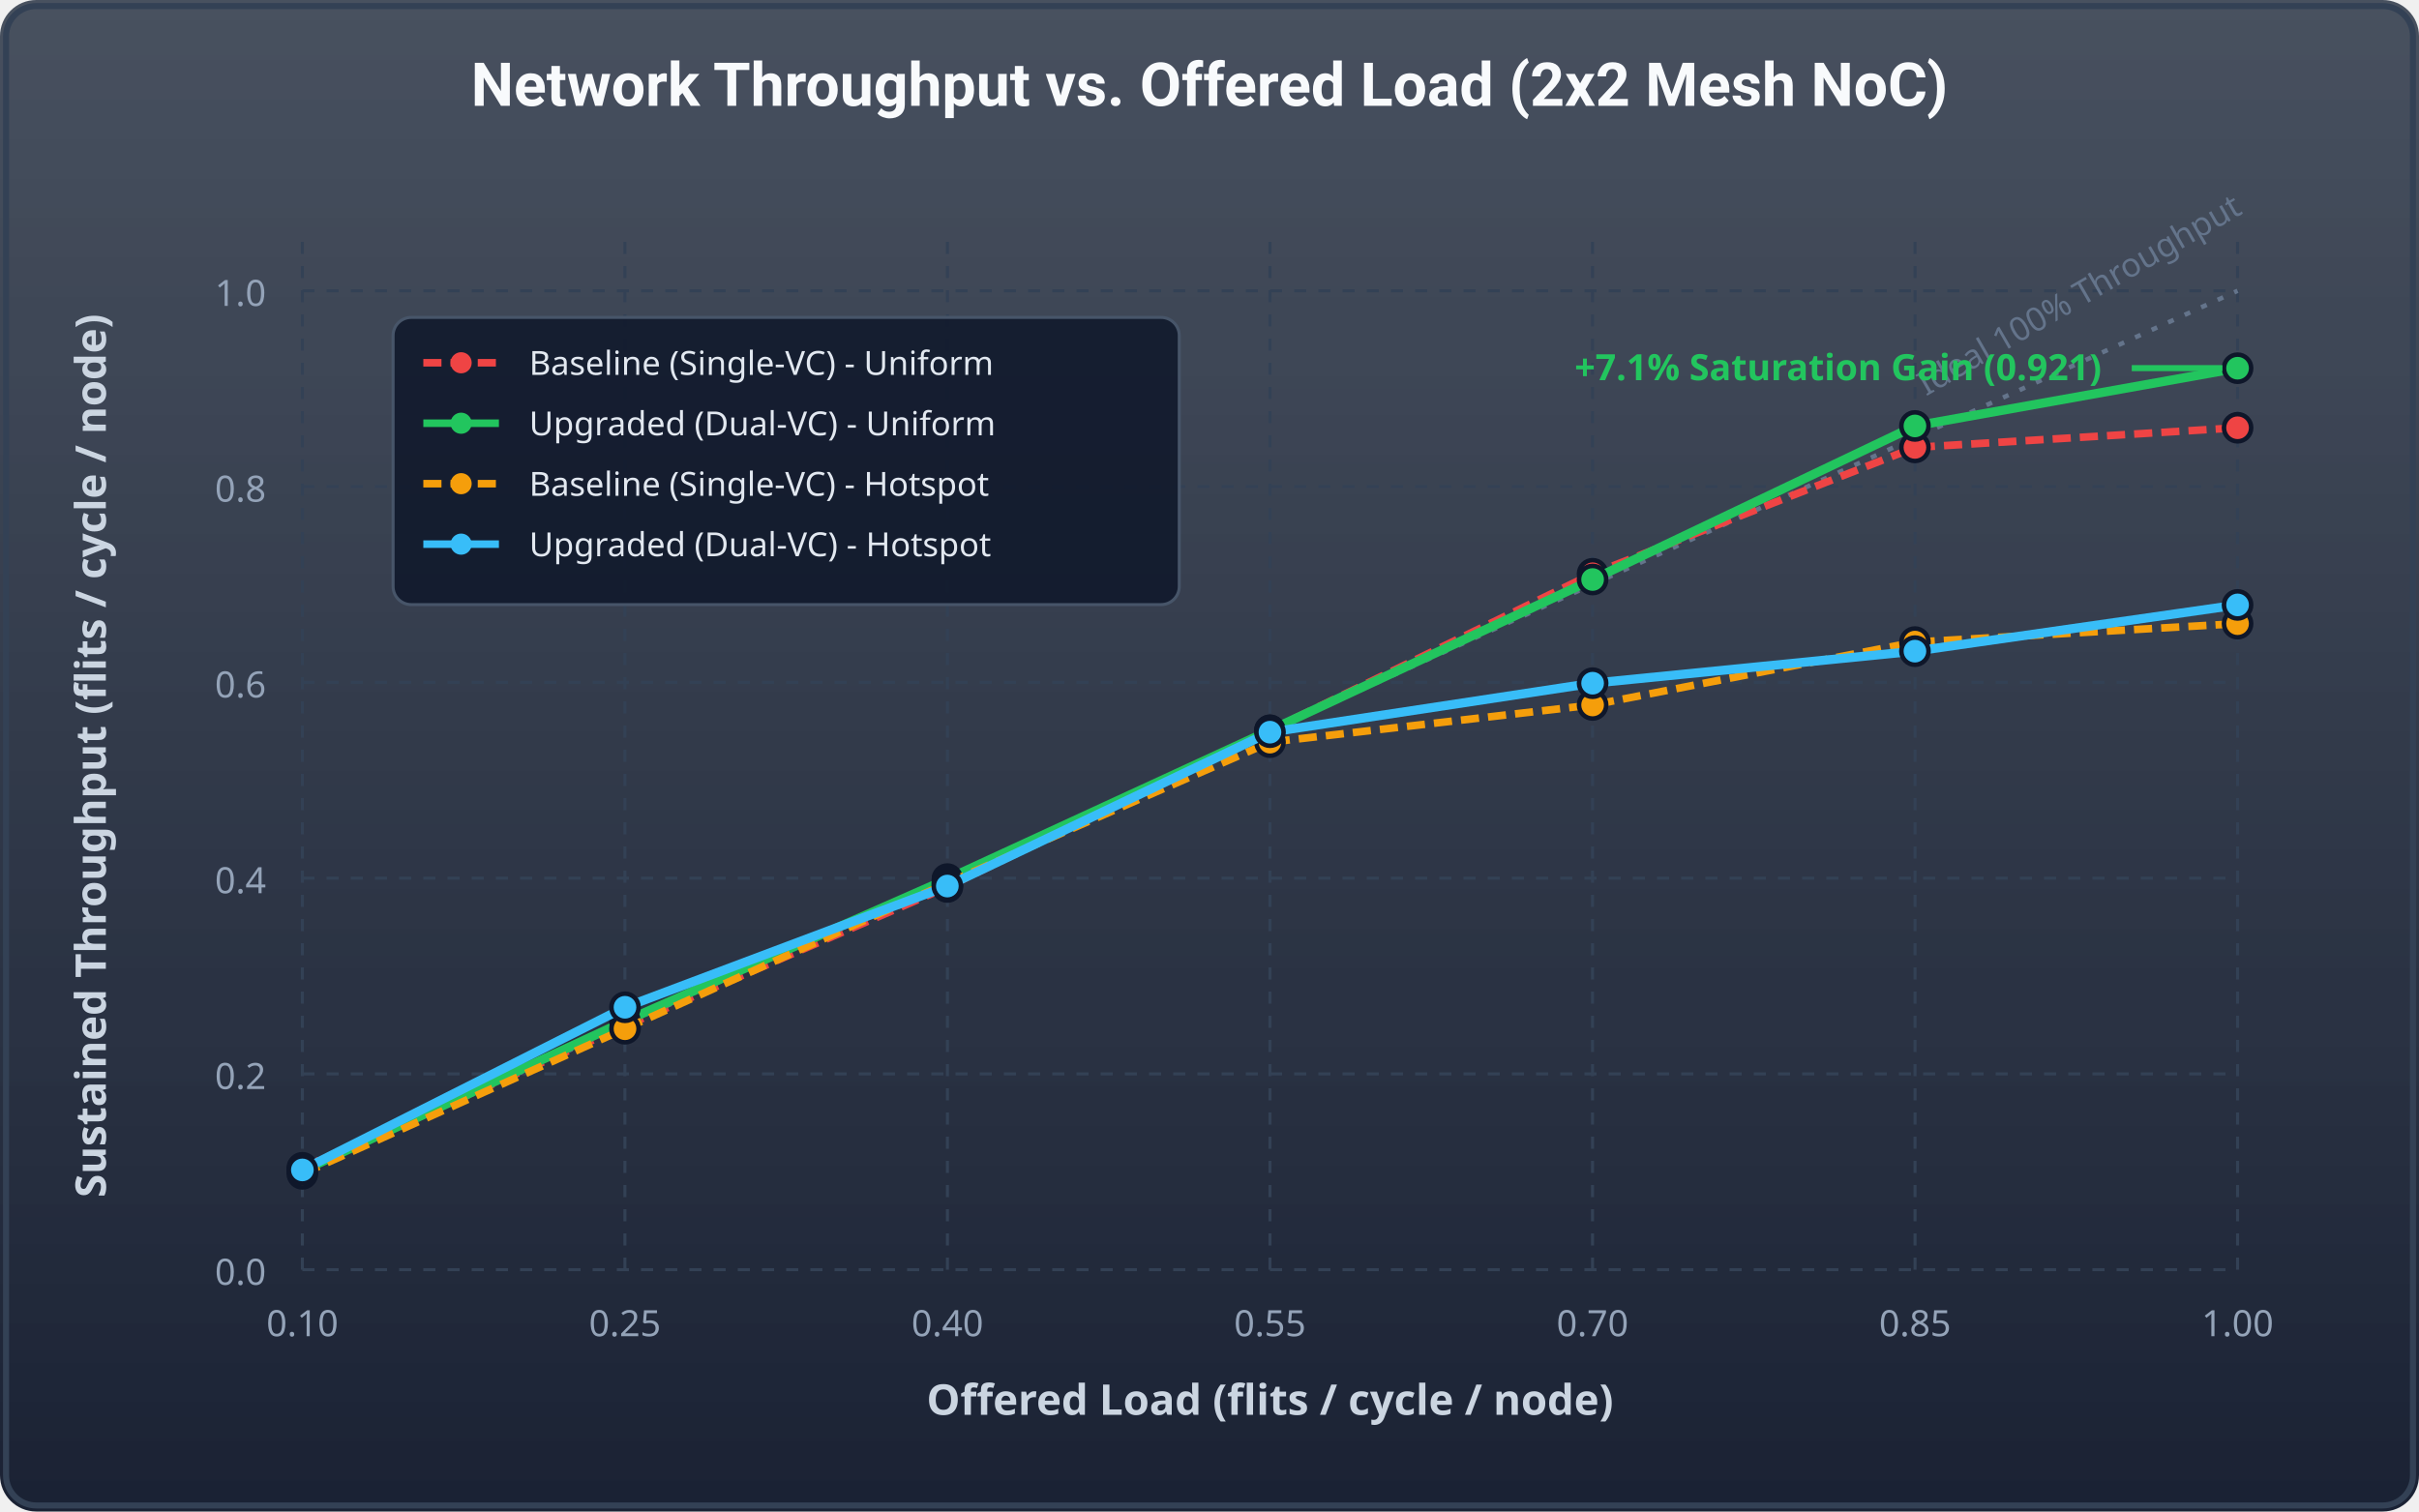
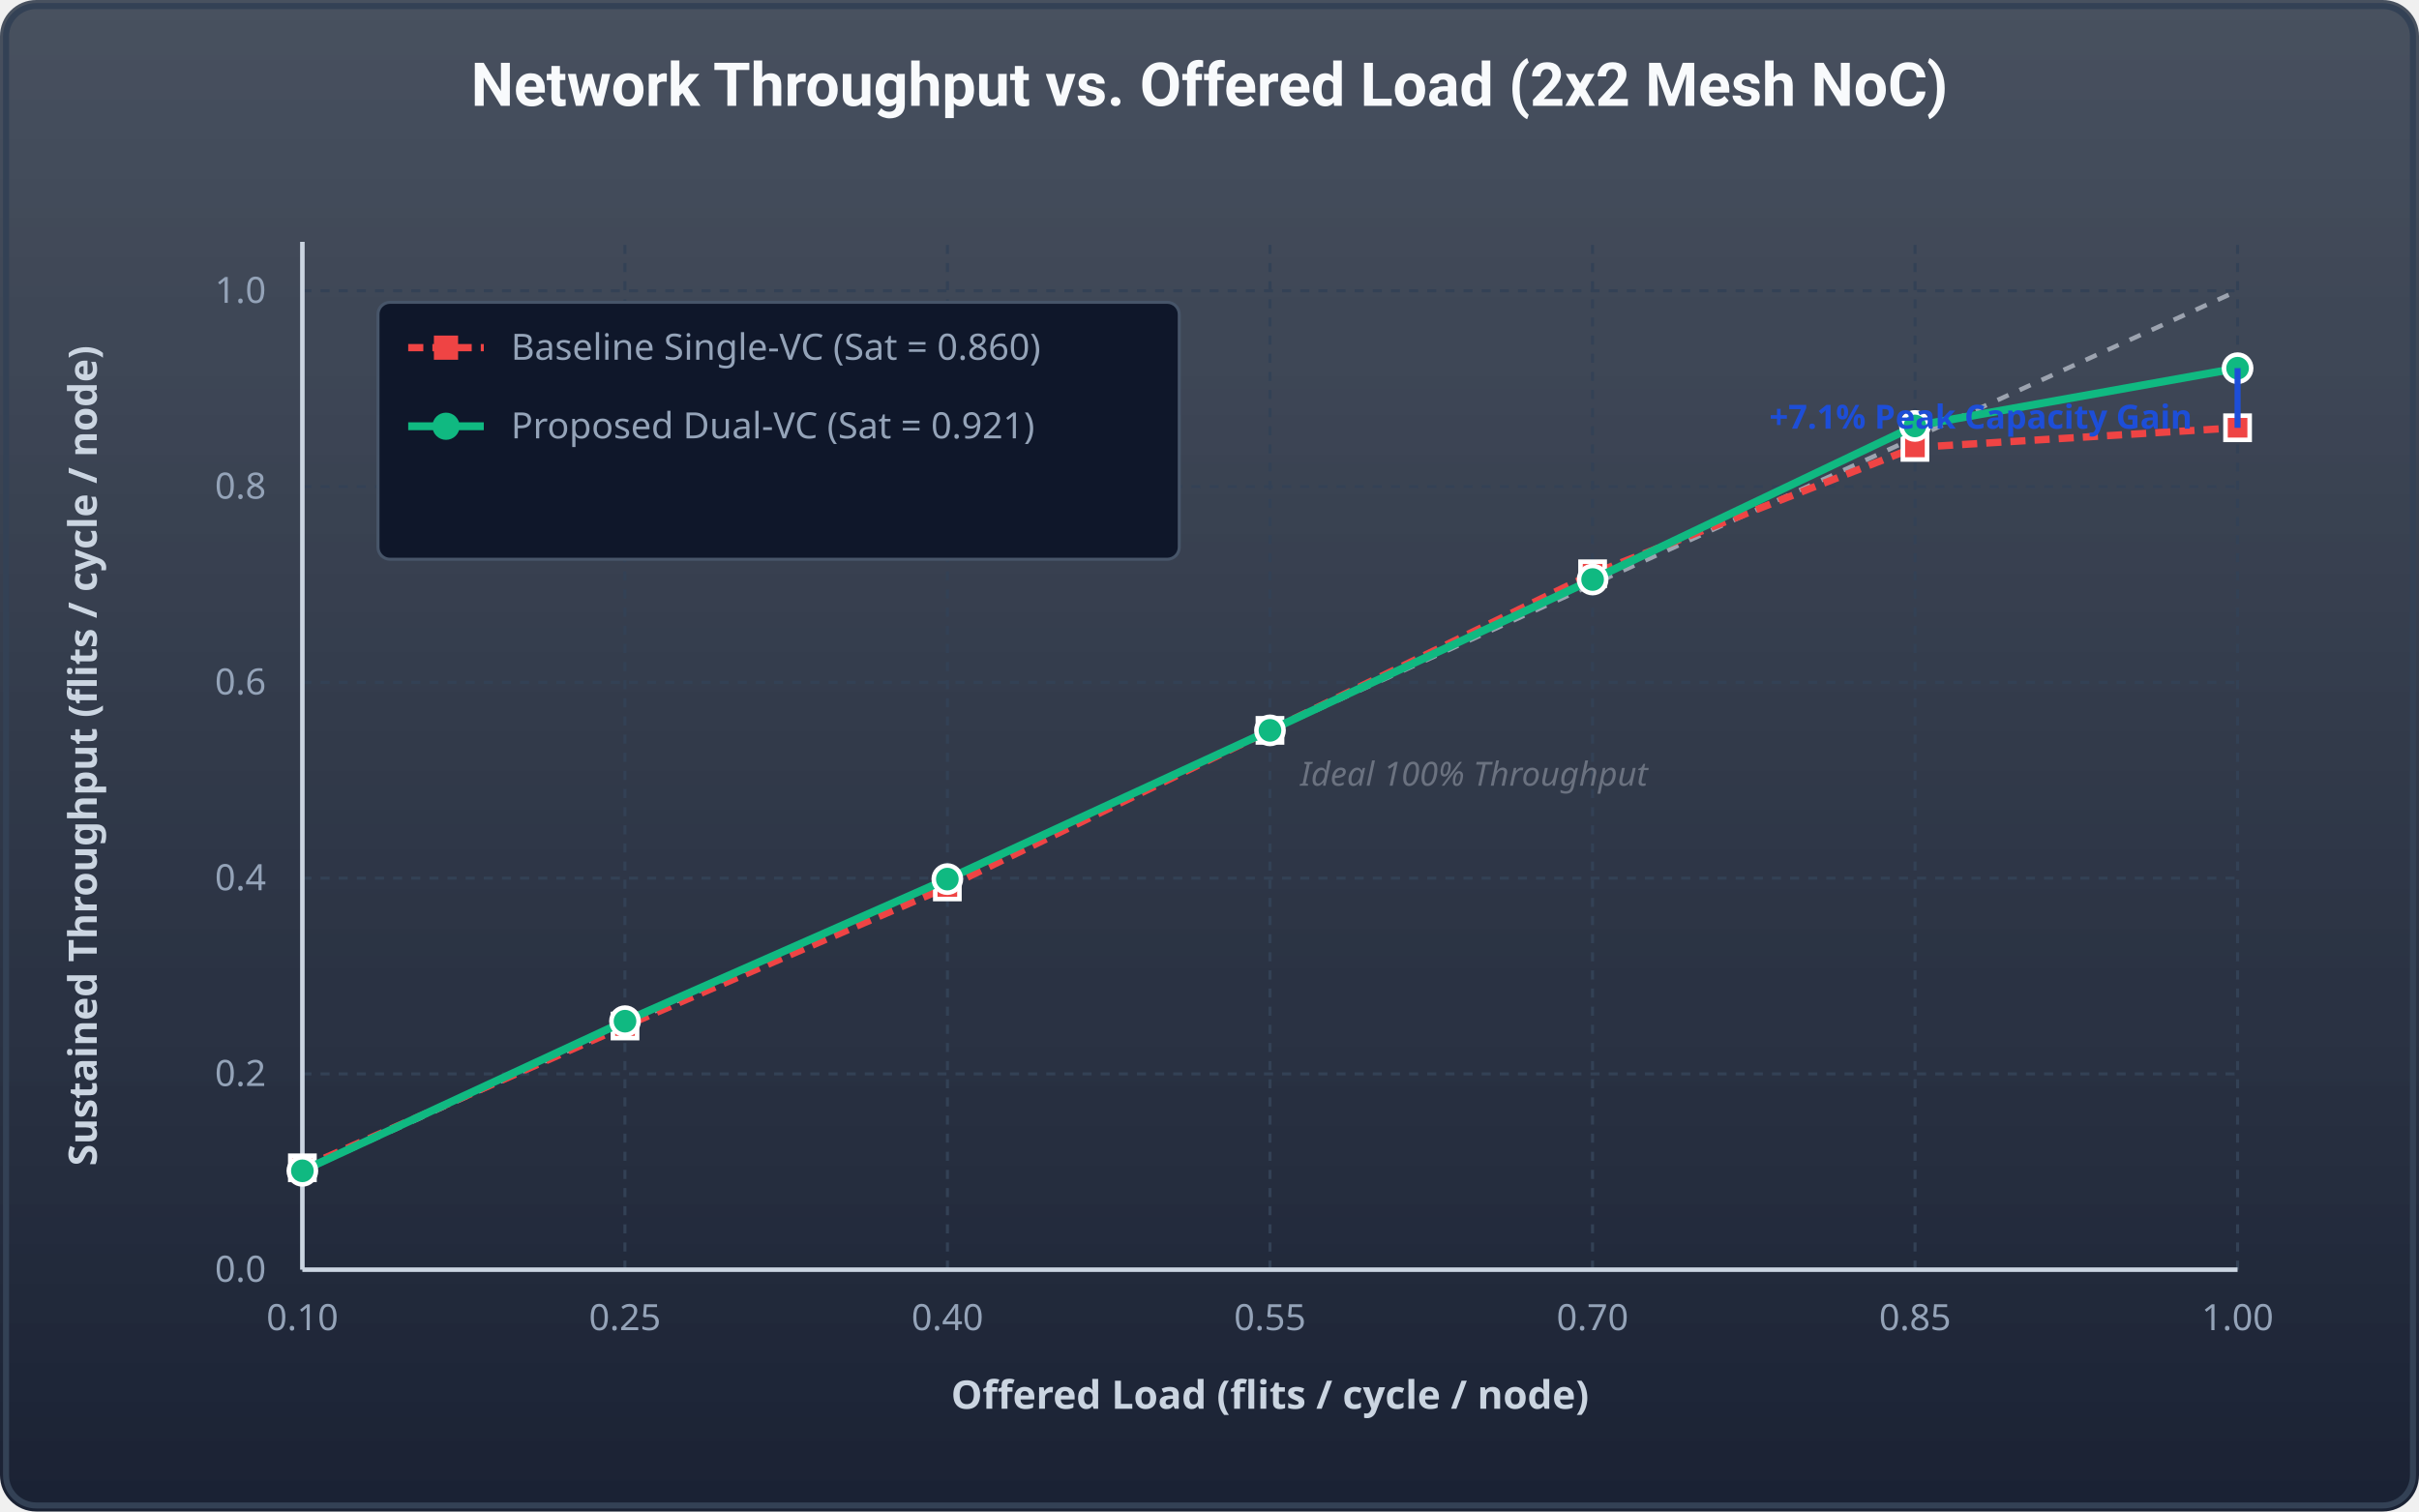
<svg xmlns="http://www.w3.org/2000/svg" viewBox="0 0 800 500" width="800" height="500">
  <defs>
    <linearGradient id="grid-grad" x1="0%" y1="0%" x2="0%" y2="100%">
      <stop offset="0%" stop-color="#1e293b" stop-opacity="0.8" />
      <stop offset="100%" stop-color="#0f172a" stop-opacity="0.95" />
    </linearGradient>
    <filter id="shadow" x="-5%" y="-5%" width="110%" height="110%">
      <feDropShadow dx="2" dy="3" stdDeviation="3" flood-opacity="0.3" />
    </filter>
  </defs>
  <rect width="100%" height="100%" fill="url(#grid-grad)" rx="12" />
  <rect x="2" y="2" width="796" height="496" fill="none" stroke="#334155" stroke-width="2" rx="10" />
  <text x="400.0" y="35" font-family="-apple-system, BlinkMacSystemFont, 'Segoe UI', Roboto, Helvetica, Arial, sans-serif" font-size="20" font-weight="700" fill="#f8fafc" text-anchor="middle">Network Throughput vs. Offered Load (2x2 Mesh NoC)</text>
-   <line x1="100" y1="420.0" x2="740" y2="420.0" stroke="#334155" stroke-dasharray="4,4" stroke-width="1" />
-   <text x="88" y="425.0" font-family="sans-serif" font-size="12" fill="#94a3b8" text-anchor="end">0.0</text>
-   <line x1="100" y1="355.238" x2="740" y2="355.238" stroke="#334155" stroke-dasharray="4,4" stroke-width="1" />
-   <text x="88" y="360.238" font-family="sans-serif" font-size="12" fill="#94a3b8" text-anchor="end">0.2</text>
-   <line x1="100" y1="290.476" x2="740" y2="290.476" stroke="#334155" stroke-dasharray="4,4" stroke-width="1" />
-   <text x="88" y="295.476" font-family="sans-serif" font-size="12" fill="#94a3b8" text-anchor="end">0.4</text>
-   <line x1="100" y1="225.714" x2="740" y2="225.714" stroke="#334155" stroke-dasharray="4,4" stroke-width="1" />
-   <text x="88" y="230.714" font-family="sans-serif" font-size="12" fill="#94a3b8" text-anchor="end">0.6</text>
-   <line x1="100" y1="160.952" x2="740" y2="160.952" stroke="#334155" stroke-dasharray="4,4" stroke-width="1" />
-   <text x="88" y="165.952" font-family="sans-serif" font-size="12" fill="#94a3b8" text-anchor="end">0.8</text>
-   <line x1="100" y1="96.19" x2="740" y2="96.19" stroke="#334155" stroke-dasharray="4,4" stroke-width="1" />
-   <text x="88" y="101.19" font-family="sans-serif" font-size="12" fill="#94a3b8" text-anchor="end">1.0</text>
-   <line x1="100.0" y1="420" x2="100.0" y2="80" stroke="#334155" stroke-dasharray="4,4" stroke-width="1" />
-   <text x="100.0" y="442" font-family="sans-serif" font-size="12" fill="#94a3b8" text-anchor="middle">0.10</text>
-   <line x1="206.667" y1="420" x2="206.667" y2="80" stroke="#334155" stroke-dasharray="4,4" stroke-width="1" />
-   <text x="206.667" y="442" font-family="sans-serif" font-size="12" fill="#94a3b8" text-anchor="middle">0.25</text>
-   <line x1="313.333" y1="420" x2="313.333" y2="80" stroke="#334155" stroke-dasharray="4,4" stroke-width="1" />
-   <text x="313.333" y="442" font-family="sans-serif" font-size="12" fill="#94a3b8" text-anchor="middle">0.40</text>
-   <line x1="420" y1="420" x2="420" y2="80" stroke="#334155" stroke-dasharray="4,4" stroke-width="1" />
-   <text x="420" y="442" font-family="sans-serif" font-size="12" fill="#94a3b8" text-anchor="middle">0.55</text>
-   <line x1="526.667" y1="420" x2="526.667" y2="80" stroke="#334155" stroke-dasharray="4,4" stroke-width="1" />
-   <text x="526.667" y="442" font-family="sans-serif" font-size="12" fill="#94a3b8" text-anchor="middle">0.70</text>
-   <line x1="633.333" y1="420" x2="633.333" y2="80" stroke="#334155" stroke-dasharray="4,4" stroke-width="1" />
-   <text x="633.333" y="442" font-family="sans-serif" font-size="12" fill="#94a3b8" text-anchor="middle">0.85</text>
-   <line x1="740.0" y1="420" x2="740.0" y2="80" stroke="#334155" stroke-dasharray="4,4" stroke-width="1" />
-   <text x="740.0" y="442" font-family="sans-serif" font-size="12" fill="#94a3b8" text-anchor="middle">1.00</text>
-   <line x1="100.0" y1="387.619" x2="740.0" y2="96.19" stroke="#64748b" stroke-dasharray="2,4" stroke-width="1.5" />
-   <text x="643.333" y="134.762" font-family="sans-serif" font-size="11" fill="#64748b" transform="rotate(-30 633.3333 144.7619)">Ideal 100% Throughput</text>
-   <text x="420.0" y="468" font-family="sans-serif" font-size="14" font-weight="600" fill="#cbd5e1" text-anchor="middle">Offered Load (flits / cycle / node)</text>
-   <text x="35" y="250.0" font-family="sans-serif" font-size="14" font-weight="600" fill="#cbd5e1" text-anchor="middle" transform="rotate(-90 35 250.0)">Sustained Throughput (flits / cycle / node)</text>
-   <polyline fill="none" stroke="#ef4444" stroke-width="2.5" stroke-dasharray="6,3" points="100.0,386.3 206.7,339.4 313.3,293.4 420.0,241.6 526.7,189.8 633.3,148.0 740.0,141.5" />
-   <circle cx="100.0" cy="386.3" r="4.5" fill="#ef4444" stroke="#0f172a" stroke-width="1.5" />
-   <circle cx="206.7" cy="339.4" r="4.5" fill="#ef4444" stroke="#0f172a" stroke-width="1.5" />
-   <circle cx="313.3" cy="293.4" r="4.5" fill="#ef4444" stroke="#0f172a" stroke-width="1.5" />
-   <circle cx="420.0" cy="241.6" r="4.5" fill="#ef4444" stroke="#0f172a" stroke-width="1.5" />
-   <circle cx="526.7" cy="189.8" r="4.5" fill="#ef4444" stroke="#0f172a" stroke-width="1.5" />
-   <circle cx="633.3" cy="148.0" r="4.5" fill="#ef4444" stroke="#0f172a" stroke-width="1.5" />
-   <circle cx="740.0" cy="141.5" r="4.5" fill="#ef4444" stroke="#0f172a" stroke-width="1.5" />
-   <polyline fill="none" stroke="#22c55e" stroke-width="3.0" points="100.0,387.3 206.7,337.8 313.3,290.8 420.0,241.6 526.7,191.7 633.3,140.9 740.0,121.8" />
-   <circle cx="100.0" cy="387.3" r="4.5" fill="#22c55e" stroke="#0f172a" stroke-width="1.5" />
-   <circle cx="206.7" cy="337.8" r="4.5" fill="#22c55e" stroke="#0f172a" stroke-width="1.5" />
-   <circle cx="313.3" cy="290.8" r="4.5" fill="#22c55e" stroke="#0f172a" stroke-width="1.5" />
-   <circle cx="420.0" cy="241.6" r="4.5" fill="#22c55e" stroke="#0f172a" stroke-width="1.5" />
-   <circle cx="526.7" cy="191.7" r="4.5" fill="#22c55e" stroke="#0f172a" stroke-width="1.5" />
-   <circle cx="633.3" cy="140.9" r="4.5" fill="#22c55e" stroke="#0f172a" stroke-width="1.5" />
-   <circle cx="740.0" cy="121.8" r="4.5" fill="#22c55e" stroke="#0f172a" stroke-width="1.5" />
-   <polyline fill="none" stroke="#f59e0b" stroke-width="2.5" stroke-dasharray="6,3" points="100.0,388.3 206.7,340.3 313.3,292.1 420.0,245.5 526.7,233.2 633.3,212.4 740.0,206.3" />
-   <circle cx="100.0" cy="388.3" r="4.5" fill="#f59e0b" stroke="#0f172a" stroke-width="1.5" />
-   <circle cx="206.7" cy="340.3" r="4.5" fill="#f59e0b" stroke="#0f172a" stroke-width="1.5" />
-   <circle cx="313.3" cy="292.1" r="4.5" fill="#f59e0b" stroke="#0f172a" stroke-width="1.5" />
-   <circle cx="420.0" cy="245.5" r="4.5" fill="#f59e0b" stroke="#0f172a" stroke-width="1.5" />
-   <circle cx="526.7" cy="233.2" r="4.5" fill="#f59e0b" stroke="#0f172a" stroke-width="1.5" />
-   <circle cx="633.3" cy="212.4" r="4.5" fill="#f59e0b" stroke="#0f172a" stroke-width="1.5" />
-   <circle cx="740.0" cy="206.3" r="4.5" fill="#f59e0b" stroke="#0f172a" stroke-width="1.5" />
-   <polyline fill="none" stroke="#38bdf8" stroke-width="3.0" points="100.0,387.0 206.7,333.2 313.3,293.1 420.0,242.2 526.7,226.0 633.3,215.4 740.0,200.1" />
-   <circle cx="100.0" cy="387.0" r="4.5" fill="#38bdf8" stroke="#0f172a" stroke-width="1.5" />
-   <circle cx="206.7" cy="333.2" r="4.5" fill="#38bdf8" stroke="#0f172a" stroke-width="1.5" />
-   <circle cx="313.3" cy="293.1" r="4.5" fill="#38bdf8" stroke="#0f172a" stroke-width="1.5" />
-   <circle cx="420.0" cy="242.2" r="4.5" fill="#38bdf8" stroke="#0f172a" stroke-width="1.5" />
-   <circle cx="526.7" cy="226.0" r="4.5" fill="#38bdf8" stroke="#0f172a" stroke-width="1.5" />
-   <circle cx="633.3" cy="215.4" r="4.5" fill="#38bdf8" stroke="#0f172a" stroke-width="1.5" />
-   <circle cx="740.0" cy="200.1" r="4.5" fill="#38bdf8" stroke="#0f172a" stroke-width="1.5" />
-   <line x1="705.0" y1="121.771" x2="735.0" y2="121.771" stroke="#22c55e" stroke-width="2" />
-   <text x="695.0" y="125.771" font-family="sans-serif" font-size="12" font-weight="bold" fill="#22c55e" text-anchor="end">+7.1% Saturation Gain (0.921)</text>
-   <rect x="130" y="105" width="260" height="95" fill="#0f172a" fill-opacity="0.85" rx="6" stroke="#475569" />
-   <line x1="140" y1="120" x2="165" y2="120" stroke="#ef4444" stroke-width="2.5" stroke-dasharray="6,3" />
-   <circle cx="152.5" cy="120" r="3.5" fill="#ef4444" />
-   <text x="175" y="124" font-family="sans-serif" font-size="11" fill="#e2e8f0">Baseline (Single-VC) - Uniform</text>
-   <line x1="140" y1="140" x2="165" y2="140" stroke="#22c55e" stroke-width="2.5" />
-   <circle cx="152.5" cy="140" r="3.5" fill="#22c55e" />
-   <text x="175" y="144" font-family="sans-serif" font-size="11" fill="#e2e8f0">Upgraded (Dual-VC) - Uniform</text>
-   <line x1="140" y1="160" x2="165" y2="160" stroke="#f59e0b" stroke-width="2.5" stroke-dasharray="6,3" />
-   <circle cx="152.5" cy="160" r="3.5" fill="#f59e0b" />
-   <text x="175" y="164" font-family="sans-serif" font-size="11" fill="#e2e8f0">Baseline (Single-VC) - Hotspot</text>
-   <line x1="140" y1="180" x2="165" y2="180" stroke="#38bdf8" stroke-width="2.5" />
-   <circle cx="152.5" cy="180" r="3.5" fill="#38bdf8" />
-   <text x="175" y="184" font-family="sans-serif" font-size="11" fill="#e2e8f0">Upgraded (Dual-VC) - Hotspot</text>
+   <line x1="100" y1="420.0" x2="740" y2="420.0" stroke="#334155" stroke-dasharray="3,3" stroke-width="1" />
+   <text x="88" y="424.0" font-family="sans-serif" font-size="12" fill="#94a3b8" text-anchor="end">0.0</text>
+   <line x1="100" y1="355.238" x2="740" y2="355.238" stroke="#334155" stroke-dasharray="3,3" stroke-width="1" />
+   <text x="88" y="359.238" font-family="sans-serif" font-size="12" fill="#94a3b8" text-anchor="end">0.2</text>
+   <line x1="100" y1="290.476" x2="740" y2="290.476" stroke="#334155" stroke-dasharray="3,3" stroke-width="1" />
+   <text x="88" y="294.476" font-family="sans-serif" font-size="12" fill="#94a3b8" text-anchor="end">0.4</text>
+   <line x1="100" y1="225.714" x2="740" y2="225.714" stroke="#334155" stroke-dasharray="3,3" stroke-width="1" />
+   <text x="88" y="229.714" font-family="sans-serif" font-size="12" fill="#94a3b8" text-anchor="end">0.6</text>
+   <line x1="100" y1="160.952" x2="740" y2="160.952" stroke="#334155" stroke-dasharray="3,3" stroke-width="1" />
+   <text x="88" y="164.952" font-family="sans-serif" font-size="12" fill="#94a3b8" text-anchor="end">0.8</text>
+   <line x1="100" y1="96.19" x2="740" y2="96.19" stroke="#334155" stroke-dasharray="3,3" stroke-width="1" />
+   <text x="88" y="100.19" font-family="sans-serif" font-size="12" fill="#94a3b8" text-anchor="end">1.0</text>
+   <line x1="100.0" y1="420" x2="100.0" y2="80" stroke="#334155" stroke-dasharray="3,3" stroke-width="1" />
+   <text x="100.0" y="440" font-family="sans-serif" font-size="12" fill="#94a3b8" text-anchor="middle">0.10</text>
+   <line x1="206.667" y1="420" x2="206.667" y2="80" stroke="#334155" stroke-dasharray="3,3" stroke-width="1" />
+   <text x="206.667" y="440" font-family="sans-serif" font-size="12" fill="#94a3b8" text-anchor="middle">0.25</text>
+   <line x1="313.333" y1="420" x2="313.333" y2="80" stroke="#334155" stroke-dasharray="3,3" stroke-width="1" />
+   <text x="313.333" y="440" font-family="sans-serif" font-size="12" fill="#94a3b8" text-anchor="middle">0.40</text>
+   <line x1="420" y1="420" x2="420" y2="80" stroke="#334155" stroke-dasharray="3,3" stroke-width="1" />
+   <text x="420" y="440" font-family="sans-serif" font-size="12" fill="#94a3b8" text-anchor="middle">0.55</text>
+   <line x1="526.667" y1="420" x2="526.667" y2="80" stroke="#334155" stroke-dasharray="3,3" stroke-width="1" />
+   <text x="526.667" y="440" font-family="sans-serif" font-size="12" fill="#94a3b8" text-anchor="middle">0.70</text>
+   <line x1="633.333" y1="420" x2="633.333" y2="80" stroke="#334155" stroke-dasharray="3,3" stroke-width="1" />
+   <text x="633.333" y="440" font-family="sans-serif" font-size="12" fill="#94a3b8" text-anchor="middle">0.85</text>
+   <line x1="740.0" y1="420" x2="740.0" y2="80" stroke="#334155" stroke-dasharray="3,3" stroke-width="1" />
+   <text x="740.0" y="440" font-family="sans-serif" font-size="12" fill="#94a3b8" text-anchor="middle">1.00</text>
+   <line x1="100.0" y1="387.619" x2="740.0" y2="96.19" stroke="#9ca3af" stroke-width="1.5" stroke-dasharray="4,4" />
+   <text x="430" y="259.905" font-family="sans-serif" font-size="11" fill="#6b7280" font-style="italic">Ideal 100% Throughput</text>
+   <line x1="100" y1="420" x2="740" y2="420" stroke="#cbd5e1" stroke-width="1.5" />
+   <line x1="100" y1="420" x2="100" y2="80" stroke="#cbd5e1" stroke-width="1.5" />
+   <text x="420.0" y="466" font-family="sans-serif" font-size="13" font-weight="bold" fill="#cbd5e1" text-anchor="middle">Offered Load (flits / cycle / node)</text>
+   <text x="32" y="250.0" font-family="sans-serif" font-size="13" font-weight="bold" fill="#cbd5e1" text-anchor="middle" transform="rotate(-90 32 250.0)">Sustained Throughput (flits / cycle / node)</text>
+   <polyline fill="none" stroke="#ef4444" stroke-width="2.4" stroke-dasharray="5,3" points="100.0,386.3 206.7,339.4 313.3,293.4 420.0,241.6 526.7,189.8 633.3,148.0 740.0,141.5" />
+   <rect x="96.0" y="382.3" width="8" height="8" fill="#ef4444" stroke="#ffffff" stroke-width="1.5" />
+   <rect x="202.7" y="335.4" width="8" height="8" fill="#ef4444" stroke="#ffffff" stroke-width="1.5" />
+   <rect x="309.3" y="289.4" width="8" height="8" fill="#ef4444" stroke="#ffffff" stroke-width="1.5" />
+   <rect x="416.0" y="237.6" width="8" height="8" fill="#ef4444" stroke="#ffffff" stroke-width="1.5" />
+   <rect x="522.7" y="185.8" width="8" height="8" fill="#ef4444" stroke="#ffffff" stroke-width="1.5" />
+   <rect x="629.3" y="144.0" width="8" height="8" fill="#ef4444" stroke="#ffffff" stroke-width="1.5" />
+   <rect x="736.0" y="137.5" width="8" height="8" fill="#ef4444" stroke="#ffffff" stroke-width="1.5" />
+   <polyline fill="none" stroke="#10b981" stroke-width="2.6" points="100.0,387.3 206.7,337.8 313.3,290.8 420.0,241.6 526.7,191.7 633.3,140.9 740.0,121.8" />
+   <circle cx="100.0" cy="387.3" r="4.5" fill="#10b981" stroke="#ffffff" stroke-width="1.5" />
+   <circle cx="206.7" cy="337.8" r="4.5" fill="#10b981" stroke="#ffffff" stroke-width="1.5" />
+   <circle cx="313.3" cy="290.8" r="4.5" fill="#10b981" stroke="#ffffff" stroke-width="1.5" />
+   <circle cx="420.0" cy="241.6" r="4.5" fill="#10b981" stroke="#ffffff" stroke-width="1.5" />
+   <circle cx="526.7" cy="191.7" r="4.5" fill="#10b981" stroke="#ffffff" stroke-width="1.5" />
+   <circle cx="633.3" cy="140.9" r="4.5" fill="#10b981" stroke="#ffffff" stroke-width="1.5" />
+   <circle cx="740.0" cy="121.8" r="4.5" fill="#10b981" stroke="#ffffff" stroke-width="1.5" />
+   <line x1="740.0" y1="121.771" x2="740.0" y2="141.524" stroke="#1d4ed8" stroke-width="2" />
+   <text x="725.0" y="141.8" font-family="sans-serif" font-size="11" font-weight="bold" fill="#1d4ed8" text-anchor="end">+7.1% Peak Capacity Gain</text>
+   <rect x="125" y="100" width="265" height="85" fill="#0f172a" stroke="#475569" stroke-width="1" rx="4" filter="url(#box-shadow)" />
+   <line x1="135" y1="115" x2="160" y2="115" stroke="#ef4444" stroke-width="2.4" stroke-dasharray="5,3" />
+   <rect x="143.5" y="111" width="8" height="8" fill="#ef4444" />
+   <text x="169" y="119" font-family="sans-serif" font-size="12" fill="#94a3b8">Baseline Single-VC (Sat = 0.860)</text>
+   <line x1="135" y1="141" x2="160" y2="141" stroke="#10b981" stroke-width="2.6" />
+   <circle cx="147.5" cy="141" r="4.5" fill="#10b981" />
+   <text x="169" y="145" font-family="sans-serif" font-size="12" fill="#94a3b8">Proposed Dual-VC (Sat = 0.921)</text>
</svg>
